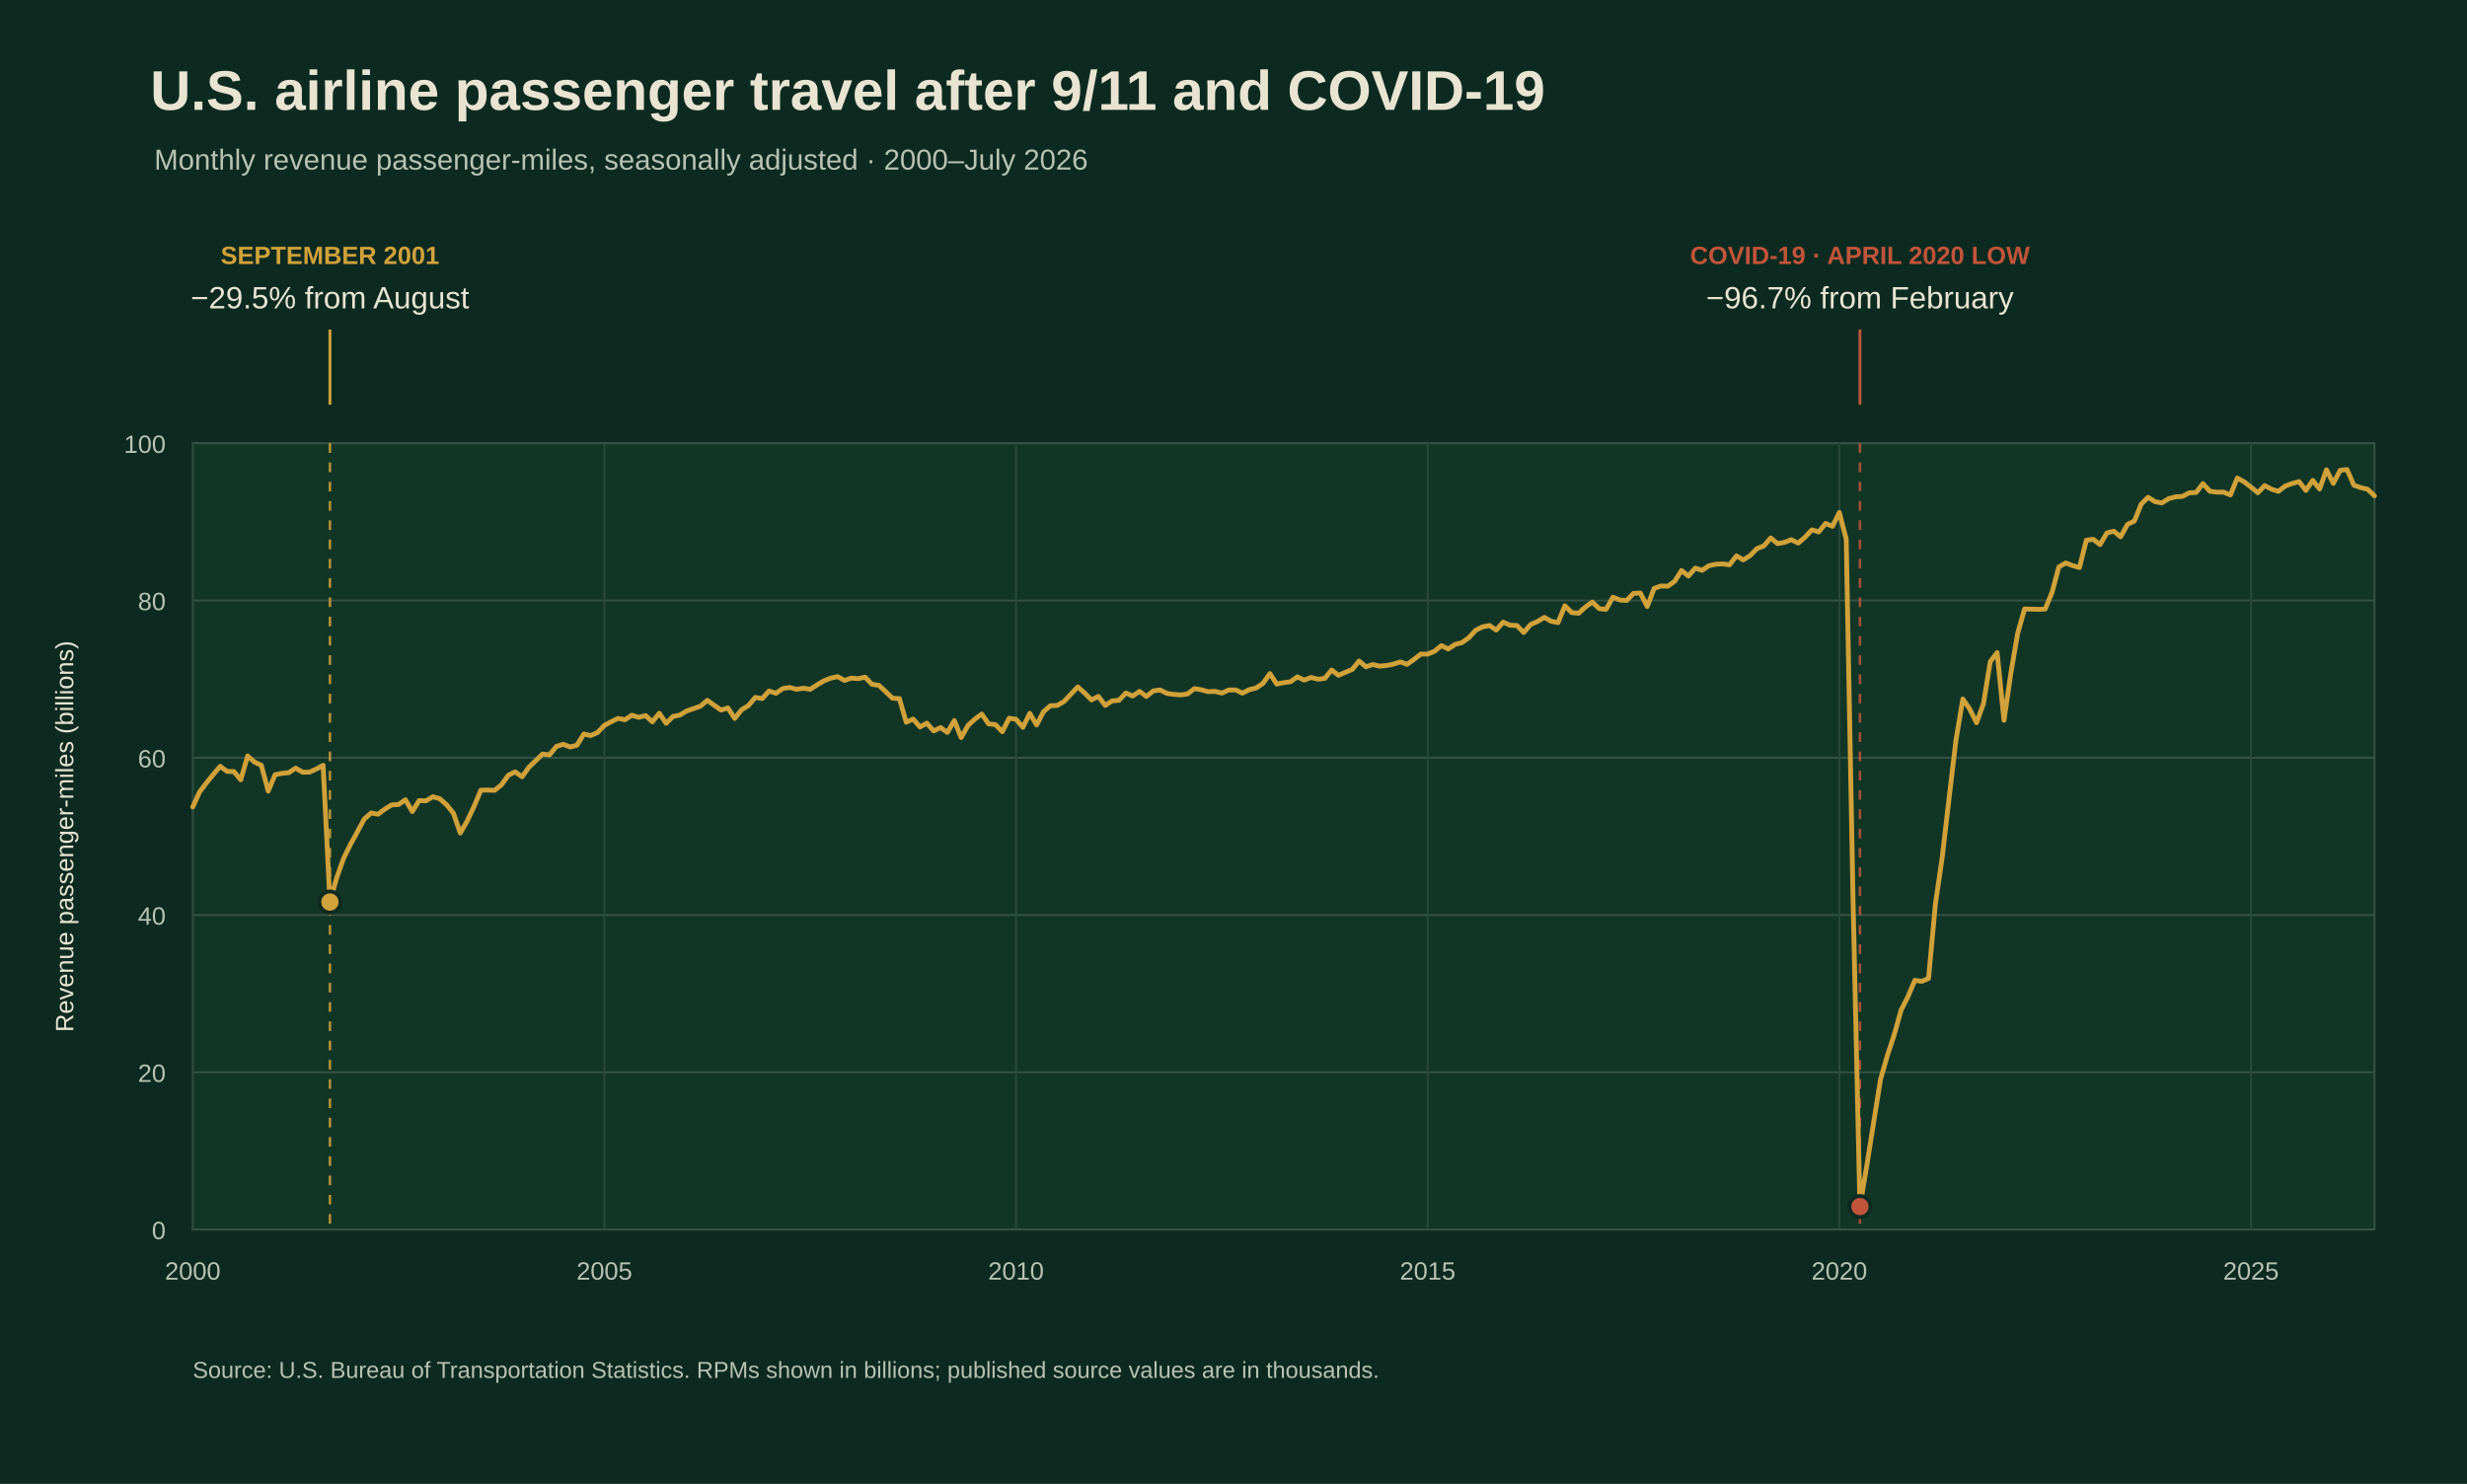
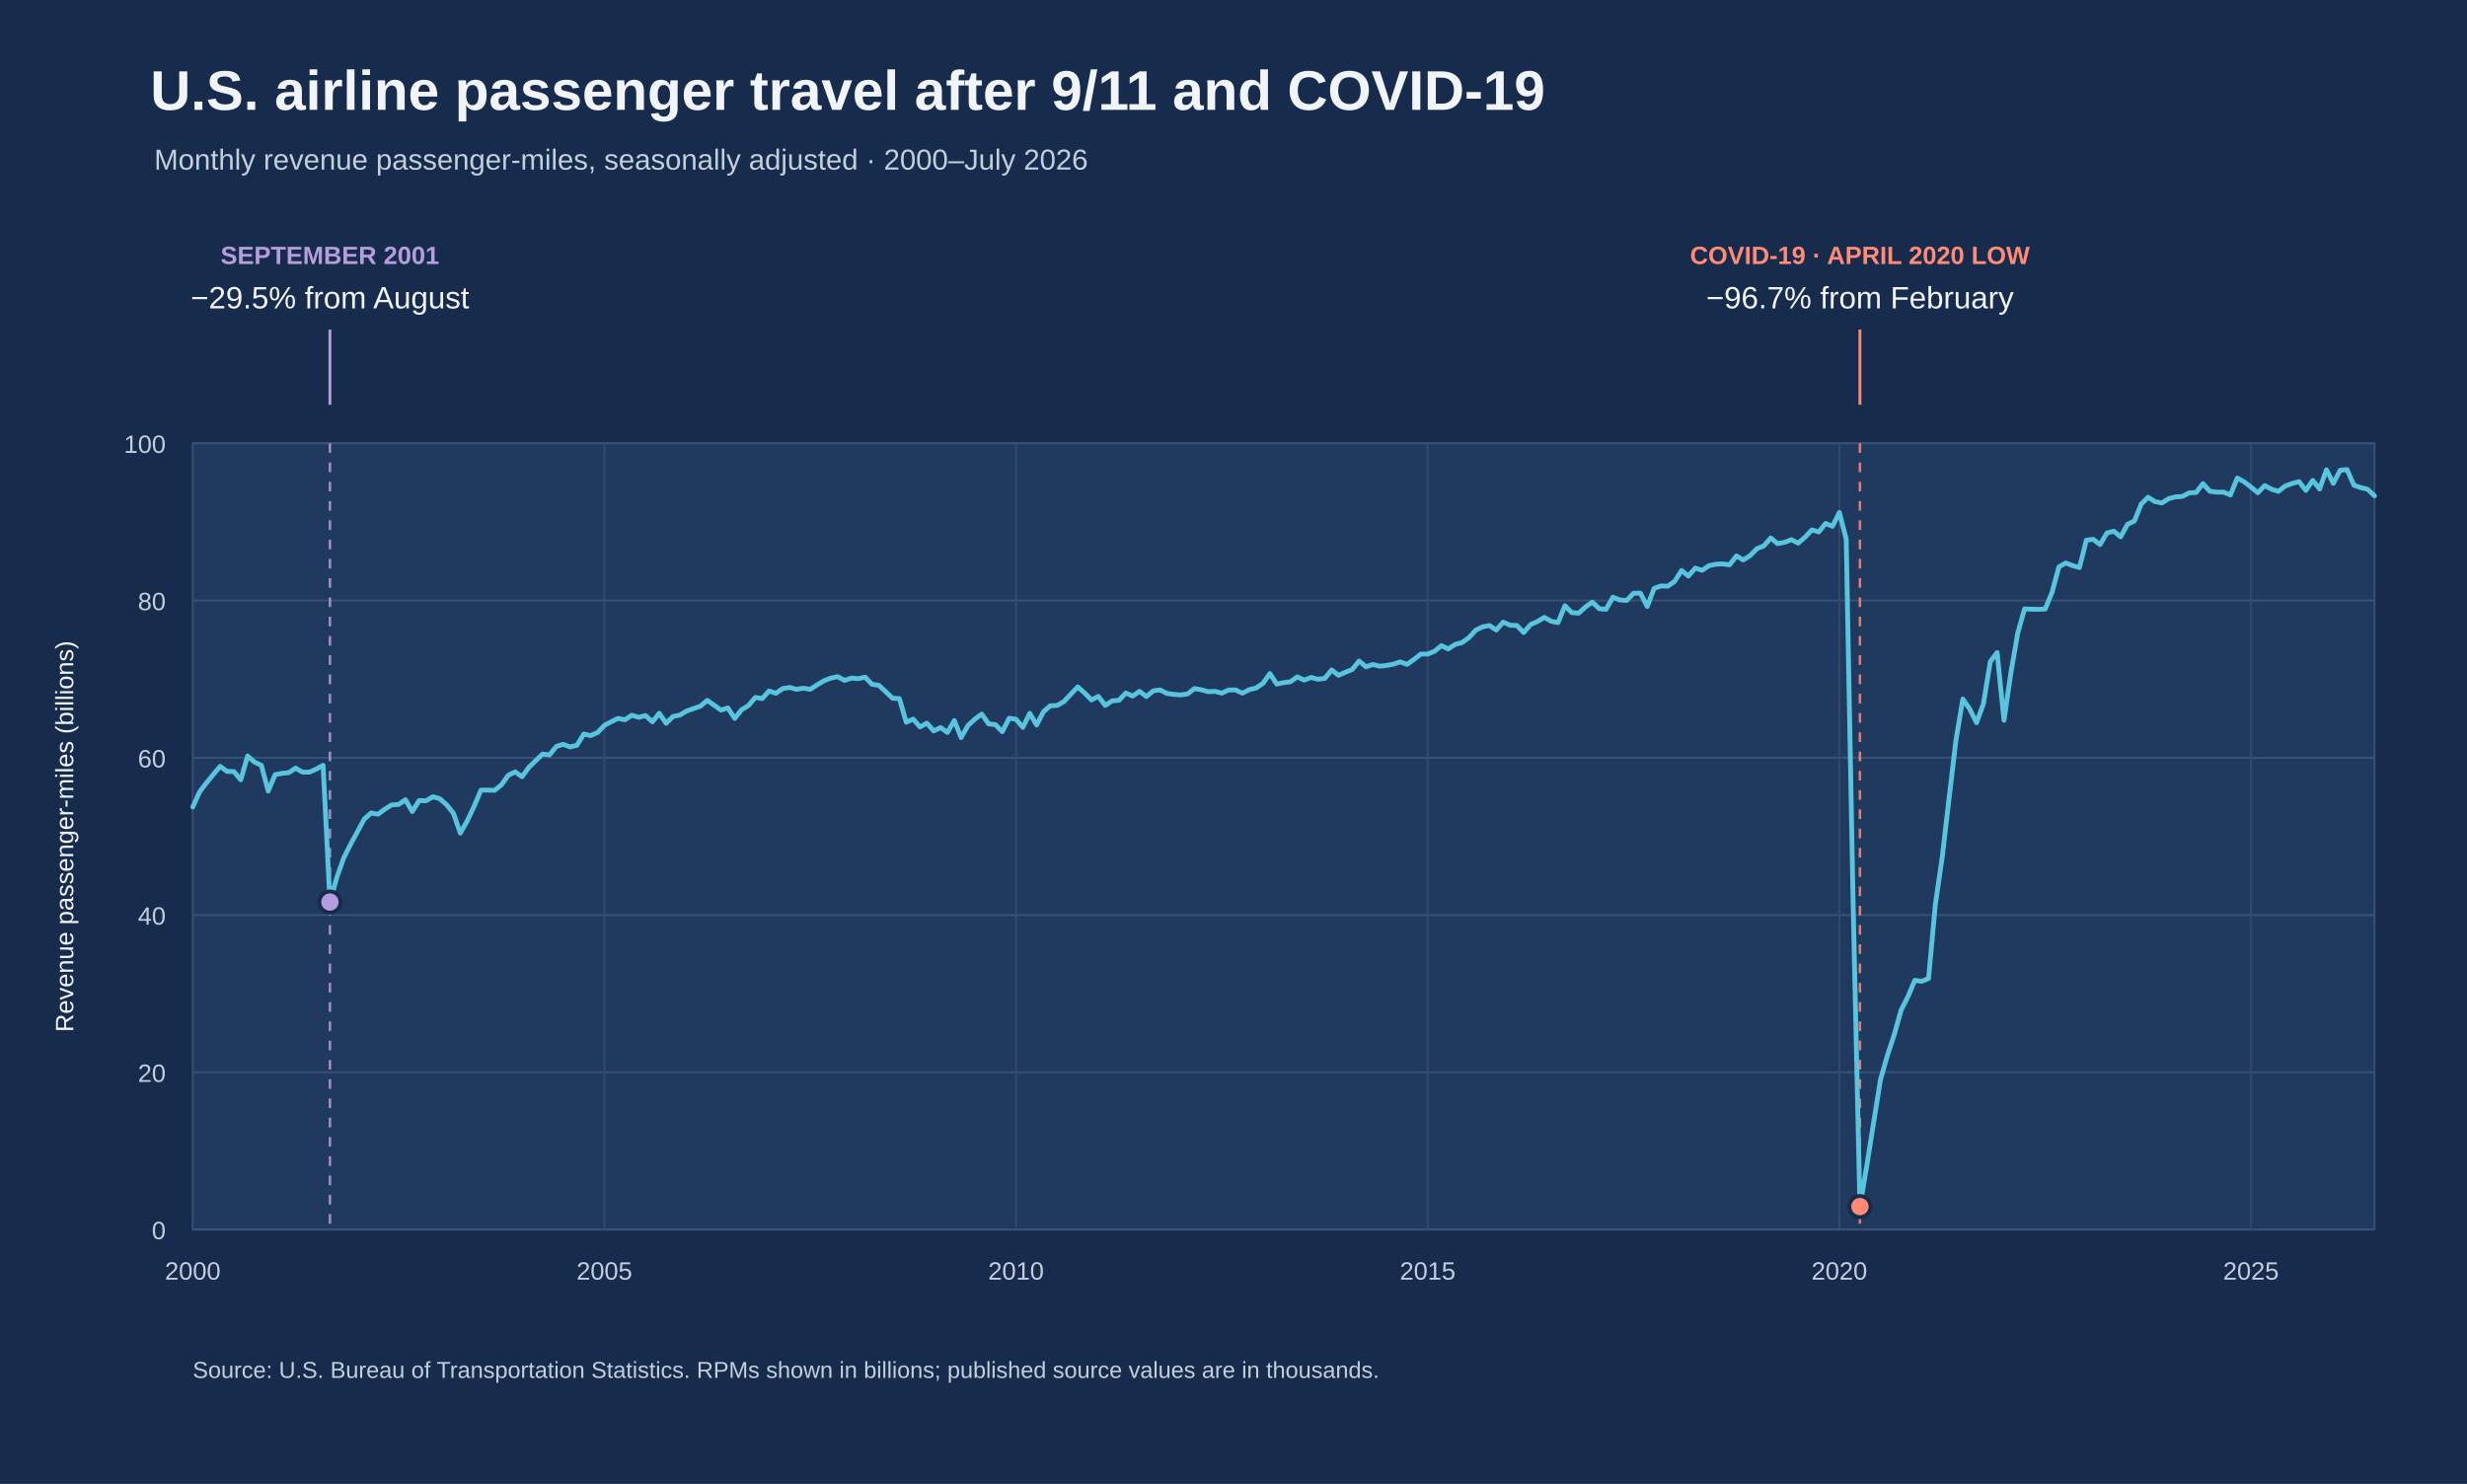
<svg xmlns="http://www.w3.org/2000/svg" role="img" aria-labelledby="title description" viewBox="0 0 1280 770">
-   <rect width="100%" height="100%" fill="#0d2a20" />
-   <text x="78" y="57" fill="#e9e4d2" font-family="Arial, sans-serif" font-size="29" font-weight="700">U.S. airline passenger travel after 9/11 and COVID-19</text>
-   <text x="80" y="88" fill="#b9c2b3" font-family="Arial, sans-serif" font-size="15">Monthly revenue passenger-miles, seasonally adjusted · 2000–July 2026</text>
-   <text x="171.19" y="137" text-anchor="middle" fill="#d1a13a" font-family="Arial, sans-serif" font-size="13" font-weight="700">SEPTEMBER 2001</text>
-   <text x="171.19" y="160" text-anchor="middle" fill="#e9e4d2" font-family="Arial, sans-serif" font-size="16">−29.5% from August</text>
-   <line x1="171.19" y1="171" x2="171.19" y2="210" stroke="#d1a13a" stroke-width="1.5" />
-   <text x="965.02" y="137" text-anchor="middle" fill="#c1543a" font-family="Arial, sans-serif" font-size="13" font-weight="700">COVID-19 · APRIL 2020 LOW</text>
-   <text x="965.02" y="160" text-anchor="middle" fill="#e9e4d2" font-family="Arial, sans-serif" font-size="16">−96.7% from February</text>
-   <line x1="965.02" y1="171" x2="965.02" y2="210" stroke="#c1543a" stroke-width="1.5" />
-   <rect x="100" y="230" width="1132" height="408" fill="#123626" stroke="#355344" stroke-width="1" />
-   <line x1="100" y1="638.00" x2="1232" y2="638.00" stroke="#355344" stroke-width="1" />
-   <text x="86" y="643.00" text-anchor="end" fill="#b9c2b3" font-family="Arial, sans-serif" font-size="13">0</text>
-   <line x1="100" y1="556.40" x2="1232" y2="556.40" stroke="#355344" stroke-width="1" />
-   <text x="86" y="561.40" text-anchor="end" fill="#b9c2b3" font-family="Arial, sans-serif" font-size="13">20</text>
-   <line x1="100" y1="474.80" x2="1232" y2="474.80" stroke="#355344" stroke-width="1" />
-   <text x="86" y="479.80" text-anchor="end" fill="#b9c2b3" font-family="Arial, sans-serif" font-size="13">40</text>
-   <line x1="100" y1="393.20" x2="1232" y2="393.20" stroke="#355344" stroke-width="1" />
-   <text x="86" y="398.20" text-anchor="end" fill="#b9c2b3" font-family="Arial, sans-serif" font-size="13">60</text>
-   <line x1="100" y1="311.60" x2="1232" y2="311.60" stroke="#355344" stroke-width="1" />
-   <text x="86" y="316.60" text-anchor="end" fill="#b9c2b3" font-family="Arial, sans-serif" font-size="13">80</text>
-   <line x1="100" y1="230.00" x2="1232" y2="230.00" stroke="#355344" stroke-width="1" />
-   <text x="86" y="235.00" text-anchor="end" fill="#b9c2b3" font-family="Arial, sans-serif" font-size="13">100</text>
-   <line x1="171.19" y1="230" x2="171.19" y2="638" stroke="#d1a13a" stroke-width="1.3" stroke-dasharray="5 5" opacity="0.85" />
-   <line x1="965.02" y1="230" x2="965.02" y2="638" stroke="#c1543a" stroke-width="1.3" stroke-dasharray="5 5" opacity="0.85" />
-   <line x1="100.00" y1="230" x2="100.00" y2="638" stroke="#29483b" />
-   <text x="100.00" y="664" text-anchor="middle" fill="#b9c2b3" font-family="Arial, sans-serif" font-size="13">2000</text>
-   <line x1="313.58" y1="230" x2="313.58" y2="638" stroke="#29483b" />
-   <text x="313.58" y="664" text-anchor="middle" fill="#b9c2b3" font-family="Arial, sans-serif" font-size="13">2005</text>
-   <line x1="527.17" y1="230" x2="527.17" y2="638" stroke="#29483b" />
-   <text x="527.17" y="664" text-anchor="middle" fill="#b9c2b3" font-family="Arial, sans-serif" font-size="13">2010</text>
-   <line x1="740.75" y1="230" x2="740.75" y2="638" stroke="#29483b" />
-   <text x="740.75" y="664" text-anchor="middle" fill="#b9c2b3" font-family="Arial, sans-serif" font-size="13">2015</text>
-   <line x1="954.34" y1="230" x2="954.34" y2="638" stroke="#29483b" />
-   <text x="954.34" y="664" text-anchor="middle" fill="#b9c2b3" font-family="Arial, sans-serif" font-size="13">2020</text>
-   <line x1="1167.92" y1="230" x2="1167.92" y2="638" stroke="#29483b" />
-   <text x="1167.92" y="664" text-anchor="middle" fill="#b9c2b3" font-family="Arial, sans-serif" font-size="13">2025</text>
-   <path d="M 100.00 418.75 L 103.56 410.91 L 107.12 406.24 L 110.68 401.85 L 114.24 397.65 L 117.80 400.28 L 121.36 400.36 L 124.92 404.64 L 128.48 392.27 L 132.04 395.44 L 135.60 397.11 L 139.16 410.48 L 142.72 402.00 L 146.28 401.28 L 149.84 400.94 L 153.40 398.59 L 156.96 400.69 L 160.52 400.68 L 164.08 399.06 L 167.64 397.10 L 171.19 468.07 L 174.75 455.30 L 178.31 445.30 L 181.87 438.12 L 185.43 431.63 L 188.99 425.00 L 192.55 421.85 L 196.11 422.51 L 199.67 419.87 L 203.23 417.65 L 206.79 417.46 L 210.35 414.99 L 213.91 421.11 L 217.47 415.40 L 221.03 415.54 L 224.59 413.43 L 228.15 414.44 L 231.71 417.59 L 235.27 421.97 L 238.83 432.30 L 242.39 426.02 L 245.95 418.48 L 249.51 410.02 L 253.07 409.97 L 256.63 410.10 L 260.19 407.23 L 263.75 402.26 L 267.31 400.53 L 270.87 403.06 L 274.43 398.12 L 277.99 394.68 L 281.55 391.27 L 285.11 391.73 L 288.67 387.33 L 292.23 386.20 L 295.79 387.60 L 299.35 386.71 L 302.91 380.90 L 306.47 381.68 L 310.03 380.11 L 313.58 376.41 L 317.14 374.51 L 320.70 372.77 L 324.26 373.48 L 327.82 371.13 L 331.38 372.24 L 334.94 371.30 L 338.50 374.57 L 342.06 370.10 L 345.62 375.32 L 349.18 371.79 L 352.74 371.05 L 356.30 368.92 L 359.86 367.70 L 363.42 366.43 L 366.98 363.42 L 370.54 365.95 L 374.10 368.47 L 377.66 367.34 L 381.22 372.80 L 384.78 368.27 L 388.34 366.13 L 391.90 361.89 L 395.46 362.50 L 399.02 358.56 L 402.58 359.73 L 406.14 357.29 L 409.70 356.72 L 413.26 357.69 L 416.82 357.10 L 420.38 357.69 L 423.94 355.39 L 427.50 353.26 L 431.06 351.88 L 434.62 351.10 L 438.18 353.08 L 441.74 351.86 L 445.30 352.17 L 448.86 351.36 L 452.42 355.09 L 455.97 355.59 L 459.53 358.90 L 463.09 362.31 L 466.65 362.51 L 470.21 374.77 L 473.77 373.11 L 477.33 377.22 L 480.89 375.24 L 484.45 379.30 L 488.01 377.53 L 491.57 380.07 L 495.13 373.89 L 498.69 382.74 L 502.25 376.44 L 505.81 373.16 L 509.37 370.53 L 512.93 375.62 L 516.49 376.00 L 520.05 379.68 L 523.61 372.67 L 527.17 373.24 L 530.73 377.42 L 534.29 370.14 L 537.85 376.20 L 541.41 369.30 L 544.97 366.21 L 548.53 366.05 L 552.09 364.00 L 555.65 360.15 L 559.21 356.44 L 562.77 359.61 L 566.33 363.19 L 569.89 361.34 L 573.45 366.05 L 577.01 363.69 L 580.57 363.39 L 584.13 359.60 L 587.69 361.19 L 591.25 358.74 L 594.81 361.42 L 598.36 358.51 L 601.92 358.01 L 605.48 359.82 L 609.04 360.33 L 612.60 360.58 L 616.16 360.10 L 619.72 357.31 L 623.28 357.92 L 626.84 358.91 L 630.40 358.75 L 633.96 359.66 L 637.52 358.03 L 641.08 358.00 L 644.64 359.69 L 648.20 357.85 L 651.76 356.99 L 655.32 354.58 L 658.88 349.52 L 662.44 354.97 L 666.00 354.22 L 669.56 353.76 L 673.12 351.21 L 676.68 352.91 L 680.24 351.53 L 683.80 352.44 L 687.36 352.02 L 690.92 347.65 L 694.48 350.41 L 698.04 348.86 L 701.60 347.38 L 705.16 343.00 L 708.72 346.00 L 712.28 344.81 L 715.84 345.67 L 719.40 345.31 L 722.96 344.62 L 726.52 343.46 L 730.08 344.72 L 733.64 342.16 L 737.19 339.40 L 740.75 339.41 L 744.31 337.94 L 747.87 335.02 L 751.43 336.76 L 754.99 334.38 L 758.55 333.45 L 762.11 330.92 L 765.67 327.03 L 769.23 325.28 L 772.79 324.58 L 776.35 326.93 L 779.91 322.82 L 783.47 324.41 L 787.03 324.56 L 790.59 328.22 L 794.15 324.05 L 797.71 322.51 L 801.27 320.36 L 804.83 322.37 L 808.39 323.07 L 811.95 314.30 L 815.51 317.89 L 819.07 318.20 L 822.63 314.96 L 826.19 312.43 L 829.75 315.84 L 833.31 316.18 L 836.87 309.87 L 840.43 311.33 L 843.99 311.58 L 847.55 307.88 L 851.11 307.76 L 854.67 314.72 L 858.23 305.33 L 861.79 304.06 L 865.35 304.18 L 868.91 301.62 L 872.47 296.03 L 876.03 298.91 L 879.58 294.79 L 883.14 295.94 L 886.70 293.53 L 890.26 292.78 L 893.82 292.61 L 897.38 293.09 L 900.94 288.45 L 904.50 290.55 L 908.06 288.29 L 911.62 284.66 L 915.18 283.28 L 918.74 279.15 L 922.30 282.10 L 925.86 281.43 L 929.42 280.04 L 932.98 281.83 L 936.54 278.76 L 940.10 274.94 L 943.66 276.01 L 947.22 271.60 L 950.78 273.11 L 954.34 265.93 L 957.90 279.76 L 961.46 467.49 L 965.02 626.10 L 968.58 604.89 L 972.14 582.42 L 975.70 560.15 L 979.26 547.70 L 982.82 536.91 L 986.38 524.16 L 989.94 517.15 L 993.50 508.71 L 997.06 509.21 L 1000.62 507.73 L 1004.18 469.11 L 1007.74 444.71 L 1011.30 413.96 L 1014.86 383.97 L 1018.42 362.71 L 1021.97 367.88 L 1025.53 375.03 L 1029.09 365.22 L 1032.65 343.33 L 1036.21 338.61 L 1039.77 373.76 L 1043.33 349.26 L 1046.89 328.59 L 1050.45 315.96 L 1054.01 316.09 L 1057.57 316.20 L 1061.13 316.04 L 1064.69 307.42 L 1068.25 294.16 L 1071.81 292.12 L 1075.37 293.49 L 1078.93 294.50 L 1082.49 280.32 L 1086.05 279.84 L 1089.61 282.59 L 1093.17 276.55 L 1096.73 275.63 L 1100.29 278.54 L 1103.85 272.08 L 1107.41 270.38 L 1110.97 261.56 L 1114.53 258.03 L 1118.09 260.29 L 1121.65 260.99 L 1125.21 258.75 L 1128.77 257.82 L 1132.33 257.59 L 1135.89 255.74 L 1139.45 255.56 L 1143.01 250.93 L 1146.57 254.93 L 1150.13 255.38 L 1153.69 255.36 L 1157.25 256.83 L 1160.81 248.07 L 1164.36 250.01 L 1167.92 252.76 L 1171.48 255.69 L 1175.04 251.96 L 1178.60 253.86 L 1182.16 254.96 L 1185.72 252.18 L 1189.28 250.89 L 1192.84 249.90 L 1196.40 254.48 L 1199.96 249.27 L 1203.52 253.75 L 1207.08 243.76 L 1210.64 250.82 L 1214.20 244.02 L 1217.76 243.66 L 1221.32 251.78 L 1224.88 253.02 L 1228.44 253.87 L 1232.00 257.30" fill="none" stroke="#d1a13a" stroke-width="2.5" stroke-linejoin="round" stroke-linecap="round" />
-   <text x="38" y="434" transform="rotate(-90 38 434)" text-anchor="middle" fill="#e9e4d2" font-family="Arial, sans-serif" font-size="13">Revenue passenger-miles (billions)</text>
-   <circle cx="171.19" cy="468.07" r="5.5" fill="#d1a13a" stroke="#0d2a20" stroke-width="2" />
-   <circle cx="965.02" cy="626.10" r="5.5" fill="#c1543a" stroke="#0d2a20" stroke-width="2" />
-   <text x="100" y="715" fill="#b9c2b3" font-family="Arial, sans-serif" font-size="12">Source: U.S. Bureau of Transportation Statistics. RPMs shown in billions; published source values are in thousands.</text>
+   <rect width="100%" height="100%" fill="#172b4d" />
+   <text x="78" y="57" fill="#f1f4f8" font-family="Arial, sans-serif" font-size="29" font-weight="700">U.S. airline passenger travel after 9/11 and COVID-19</text>
+   <text x="80" y="88" fill="#c3cfdd" font-family="Arial, sans-serif" font-size="15">Monthly revenue passenger-miles, seasonally adjusted · 2000–July 2026</text>
+   <text x="171.19" y="137" text-anchor="middle" fill="#b39ddb" font-family="Arial, sans-serif" font-size="13" font-weight="700">SEPTEMBER 2001</text>
+   <text x="171.19" y="160" text-anchor="middle" fill="#f1f4f8" font-family="Arial, sans-serif" font-size="16">−29.5% from August</text>
+   <line x1="171.19" y1="171" x2="171.19" y2="210" stroke="#b39ddb" stroke-width="1.5" />
+   <text x="965.02" y="137" text-anchor="middle" fill="#ff8a75" font-family="Arial, sans-serif" font-size="13" font-weight="700">COVID-19 · APRIL 2020 LOW</text>
+   <text x="965.02" y="160" text-anchor="middle" fill="#f1f4f8" font-family="Arial, sans-serif" font-size="16">−96.7% from February</text>
+   <line x1="965.02" y1="171" x2="965.02" y2="210" stroke="#ff8a75" stroke-width="1.5" />
+   <rect x="100" y="230" width="1132" height="408" fill="#20395f" stroke="#395174" stroke-width="1" />
+   <line x1="100" y1="638.00" x2="1232" y2="638.00" stroke="#395174" stroke-width="1" />
+   <text x="86" y="643.00" text-anchor="end" fill="#c3cfdd" font-family="Arial, sans-serif" font-size="13">0</text>
+   <line x1="100" y1="556.40" x2="1232" y2="556.40" stroke="#395174" stroke-width="1" />
+   <text x="86" y="561.40" text-anchor="end" fill="#c3cfdd" font-family="Arial, sans-serif" font-size="13">20</text>
+   <line x1="100" y1="474.80" x2="1232" y2="474.80" stroke="#395174" stroke-width="1" />
+   <text x="86" y="479.80" text-anchor="end" fill="#c3cfdd" font-family="Arial, sans-serif" font-size="13">40</text>
+   <line x1="100" y1="393.20" x2="1232" y2="393.20" stroke="#395174" stroke-width="1" />
+   <text x="86" y="398.20" text-anchor="end" fill="#c3cfdd" font-family="Arial, sans-serif" font-size="13">60</text>
+   <line x1="100" y1="311.60" x2="1232" y2="311.60" stroke="#395174" stroke-width="1" />
+   <text x="86" y="316.60" text-anchor="end" fill="#c3cfdd" font-family="Arial, sans-serif" font-size="13">80</text>
+   <line x1="100" y1="230.00" x2="1232" y2="230.00" stroke="#395174" stroke-width="1" />
+   <text x="86" y="235.00" text-anchor="end" fill="#c3cfdd" font-family="Arial, sans-serif" font-size="13">100</text>
+   <line x1="171.19" y1="230" x2="171.19" y2="638" stroke="#b39ddb" stroke-width="1.3" stroke-dasharray="5 5" opacity="0.85" />
+   <line x1="965.02" y1="230" x2="965.02" y2="638" stroke="#ff8a75" stroke-width="1.3" stroke-dasharray="5 5" opacity="0.85" />
+   <line x1="100.00" y1="230" x2="100.00" y2="638" stroke="#314a6c" />
+   <text x="100.00" y="664" text-anchor="middle" fill="#c3cfdd" font-family="Arial, sans-serif" font-size="13">2000</text>
+   <line x1="313.58" y1="230" x2="313.58" y2="638" stroke="#314a6c" />
+   <text x="313.58" y="664" text-anchor="middle" fill="#c3cfdd" font-family="Arial, sans-serif" font-size="13">2005</text>
+   <line x1="527.17" y1="230" x2="527.17" y2="638" stroke="#314a6c" />
+   <text x="527.17" y="664" text-anchor="middle" fill="#c3cfdd" font-family="Arial, sans-serif" font-size="13">2010</text>
+   <line x1="740.75" y1="230" x2="740.75" y2="638" stroke="#314a6c" />
+   <text x="740.75" y="664" text-anchor="middle" fill="#c3cfdd" font-family="Arial, sans-serif" font-size="13">2015</text>
+   <line x1="954.34" y1="230" x2="954.34" y2="638" stroke="#314a6c" />
+   <text x="954.34" y="664" text-anchor="middle" fill="#c3cfdd" font-family="Arial, sans-serif" font-size="13">2020</text>
+   <line x1="1167.92" y1="230" x2="1167.92" y2="638" stroke="#314a6c" />
+   <text x="1167.92" y="664" text-anchor="middle" fill="#c3cfdd" font-family="Arial, sans-serif" font-size="13">2025</text>
+   <path d="M 100.00 418.75 L 103.56 410.91 L 107.12 406.24 L 110.68 401.85 L 114.24 397.65 L 117.80 400.28 L 121.36 400.36 L 124.92 404.64 L 128.48 392.27 L 132.04 395.44 L 135.60 397.11 L 139.16 410.48 L 142.72 402.00 L 146.28 401.28 L 149.84 400.94 L 153.40 398.59 L 156.96 400.69 L 160.52 400.68 L 164.08 399.06 L 167.64 397.10 L 171.19 468.07 L 174.75 455.30 L 178.31 445.30 L 181.87 438.12 L 185.43 431.63 L 188.99 425.00 L 192.55 421.85 L 196.11 422.51 L 199.67 419.87 L 203.23 417.65 L 206.79 417.46 L 210.35 414.99 L 213.91 421.11 L 217.47 415.40 L 221.03 415.54 L 224.59 413.43 L 228.15 414.44 L 231.71 417.59 L 235.27 421.97 L 238.83 432.30 L 242.39 426.02 L 245.95 418.48 L 249.51 410.02 L 253.07 409.97 L 256.63 410.10 L 260.19 407.23 L 263.75 402.26 L 267.31 400.53 L 270.87 403.06 L 274.43 398.12 L 277.99 394.68 L 281.55 391.27 L 285.11 391.73 L 288.67 387.33 L 292.23 386.20 L 295.79 387.60 L 299.35 386.71 L 302.91 380.90 L 306.47 381.68 L 310.03 380.11 L 313.58 376.41 L 317.14 374.51 L 320.70 372.77 L 324.26 373.48 L 327.82 371.13 L 331.38 372.24 L 334.94 371.30 L 338.50 374.57 L 342.06 370.10 L 345.62 375.32 L 349.18 371.79 L 352.74 371.05 L 356.30 368.92 L 359.86 367.70 L 363.42 366.43 L 366.98 363.42 L 370.54 365.95 L 374.10 368.47 L 377.66 367.34 L 381.22 372.80 L 384.78 368.27 L 388.34 366.13 L 391.90 361.89 L 395.46 362.50 L 399.02 358.56 L 402.58 359.73 L 406.14 357.29 L 409.70 356.72 L 413.26 357.69 L 416.82 357.10 L 420.38 357.69 L 423.94 355.39 L 427.50 353.26 L 431.06 351.88 L 434.62 351.10 L 438.18 353.08 L 441.74 351.86 L 445.30 352.17 L 448.86 351.36 L 452.42 355.09 L 455.97 355.59 L 459.53 358.90 L 463.09 362.31 L 466.65 362.51 L 470.21 374.77 L 473.77 373.11 L 477.33 377.22 L 480.89 375.24 L 484.45 379.30 L 488.01 377.53 L 491.57 380.07 L 495.13 373.89 L 498.69 382.74 L 502.25 376.44 L 505.81 373.16 L 509.37 370.53 L 512.93 375.62 L 516.49 376.00 L 520.05 379.68 L 523.61 372.67 L 527.17 373.24 L 530.73 377.42 L 534.29 370.14 L 537.85 376.20 L 541.41 369.30 L 544.97 366.21 L 548.53 366.05 L 552.09 364.00 L 555.65 360.15 L 559.21 356.44 L 562.77 359.61 L 566.33 363.19 L 569.89 361.34 L 573.45 366.05 L 577.01 363.69 L 580.57 363.39 L 584.13 359.60 L 587.69 361.19 L 591.25 358.74 L 594.81 361.42 L 598.36 358.51 L 601.92 358.01 L 605.48 359.82 L 609.04 360.33 L 612.60 360.58 L 616.16 360.10 L 619.72 357.31 L 623.28 357.92 L 626.84 358.91 L 630.40 358.75 L 633.96 359.66 L 637.52 358.03 L 641.08 358.00 L 644.64 359.69 L 648.20 357.85 L 651.76 356.99 L 655.32 354.58 L 658.88 349.52 L 662.44 354.97 L 666.00 354.22 L 669.56 353.76 L 673.12 351.21 L 676.68 352.91 L 680.24 351.53 L 683.80 352.44 L 687.36 352.02 L 690.92 347.65 L 694.48 350.41 L 698.04 348.86 L 701.60 347.38 L 705.16 343.00 L 708.72 346.00 L 712.28 344.81 L 715.84 345.67 L 719.40 345.31 L 722.96 344.62 L 726.52 343.46 L 730.08 344.72 L 733.64 342.16 L 737.19 339.40 L 740.75 339.41 L 744.31 337.94 L 747.87 335.02 L 751.43 336.76 L 754.99 334.38 L 758.55 333.45 L 762.11 330.92 L 765.67 327.03 L 769.23 325.28 L 772.79 324.58 L 776.35 326.93 L 779.91 322.82 L 783.47 324.41 L 787.03 324.56 L 790.59 328.22 L 794.15 324.05 L 797.71 322.51 L 801.27 320.36 L 804.83 322.37 L 808.39 323.07 L 811.95 314.30 L 815.51 317.89 L 819.07 318.20 L 822.63 314.96 L 826.19 312.43 L 829.75 315.84 L 833.31 316.18 L 836.87 309.87 L 840.43 311.33 L 843.99 311.58 L 847.55 307.88 L 851.11 307.76 L 854.67 314.72 L 858.23 305.33 L 861.79 304.06 L 865.35 304.18 L 868.91 301.62 L 872.47 296.03 L 876.03 298.91 L 879.58 294.79 L 883.14 295.94 L 886.70 293.53 L 890.26 292.78 L 893.82 292.61 L 897.38 293.09 L 900.94 288.45 L 904.50 290.55 L 908.06 288.29 L 911.62 284.66 L 915.18 283.28 L 918.74 279.15 L 922.30 282.10 L 925.86 281.43 L 929.42 280.04 L 932.98 281.83 L 936.54 278.76 L 940.10 274.94 L 943.66 276.01 L 947.22 271.60 L 950.78 273.11 L 954.34 265.93 L 957.90 279.76 L 961.46 467.49 L 965.02 626.10 L 968.58 604.89 L 972.14 582.42 L 975.70 560.15 L 979.26 547.70 L 982.82 536.91 L 986.38 524.16 L 989.94 517.15 L 993.50 508.71 L 997.06 509.21 L 1000.62 507.73 L 1004.18 469.11 L 1007.74 444.71 L 1011.30 413.96 L 1014.86 383.97 L 1018.42 362.71 L 1021.97 367.88 L 1025.53 375.03 L 1029.09 365.22 L 1032.65 343.33 L 1036.21 338.61 L 1039.77 373.76 L 1043.33 349.26 L 1046.89 328.59 L 1050.45 315.96 L 1054.01 316.09 L 1057.57 316.20 L 1061.13 316.04 L 1064.69 307.42 L 1068.25 294.16 L 1071.81 292.12 L 1075.37 293.49 L 1078.93 294.50 L 1082.49 280.32 L 1086.05 279.84 L 1089.61 282.59 L 1093.17 276.55 L 1096.73 275.63 L 1100.29 278.54 L 1103.85 272.08 L 1107.41 270.38 L 1110.97 261.56 L 1114.53 258.03 L 1118.09 260.29 L 1121.65 260.99 L 1125.21 258.75 L 1128.77 257.82 L 1132.33 257.59 L 1135.89 255.74 L 1139.45 255.56 L 1143.01 250.93 L 1146.57 254.93 L 1150.13 255.38 L 1153.69 255.36 L 1157.25 256.83 L 1160.81 248.07 L 1164.36 250.01 L 1167.92 252.76 L 1171.48 255.69 L 1175.04 251.96 L 1178.60 253.86 L 1182.16 254.96 L 1185.72 252.18 L 1189.28 250.89 L 1192.84 249.90 L 1196.40 254.48 L 1199.96 249.27 L 1203.52 253.75 L 1207.08 243.76 L 1210.64 250.82 L 1214.20 244.02 L 1217.76 243.66 L 1221.32 251.78 L 1224.88 253.02 L 1228.44 253.87 L 1232.00 257.30" fill="none" stroke="#58c4dd" stroke-width="2.5" stroke-linejoin="round" stroke-linecap="round" />
+   <text x="38" y="434" transform="rotate(-90 38 434)" text-anchor="middle" fill="#f1f4f8" font-family="Arial, sans-serif" font-size="13">Revenue passenger-miles (billions)</text>
+   <circle cx="171.19" cy="468.07" r="5.5" fill="#b39ddb" stroke="#172b4d" stroke-width="2" />
+   <circle cx="965.02" cy="626.10" r="5.5" fill="#ff8a75" stroke="#172b4d" stroke-width="2" />
+   <text x="100" y="715" fill="#c3cfdd" font-family="Arial, sans-serif" font-size="12">Source: U.S. Bureau of Transportation Statistics. RPMs shown in billions; published source values are in thousands.</text>
</svg>
